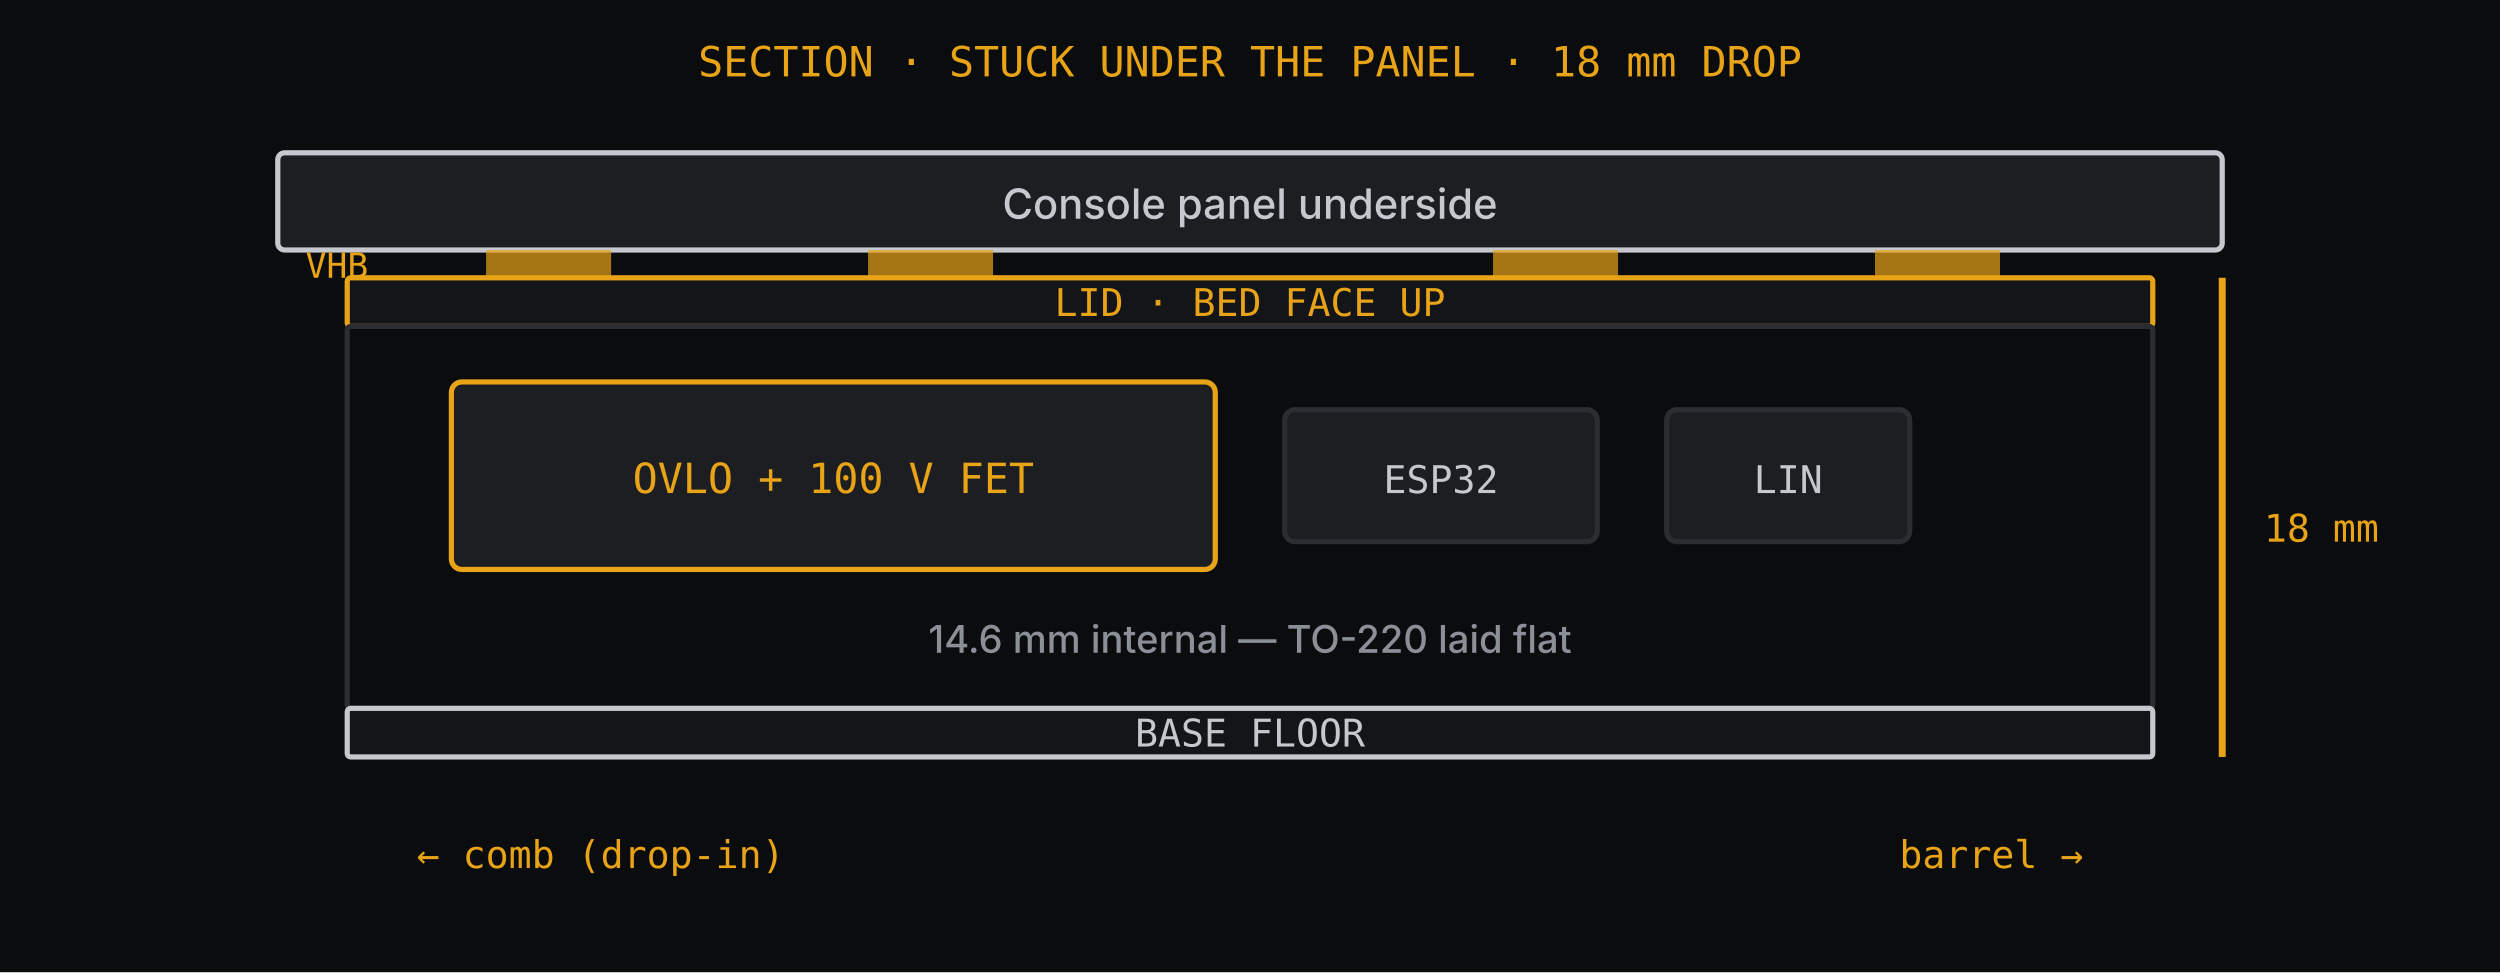
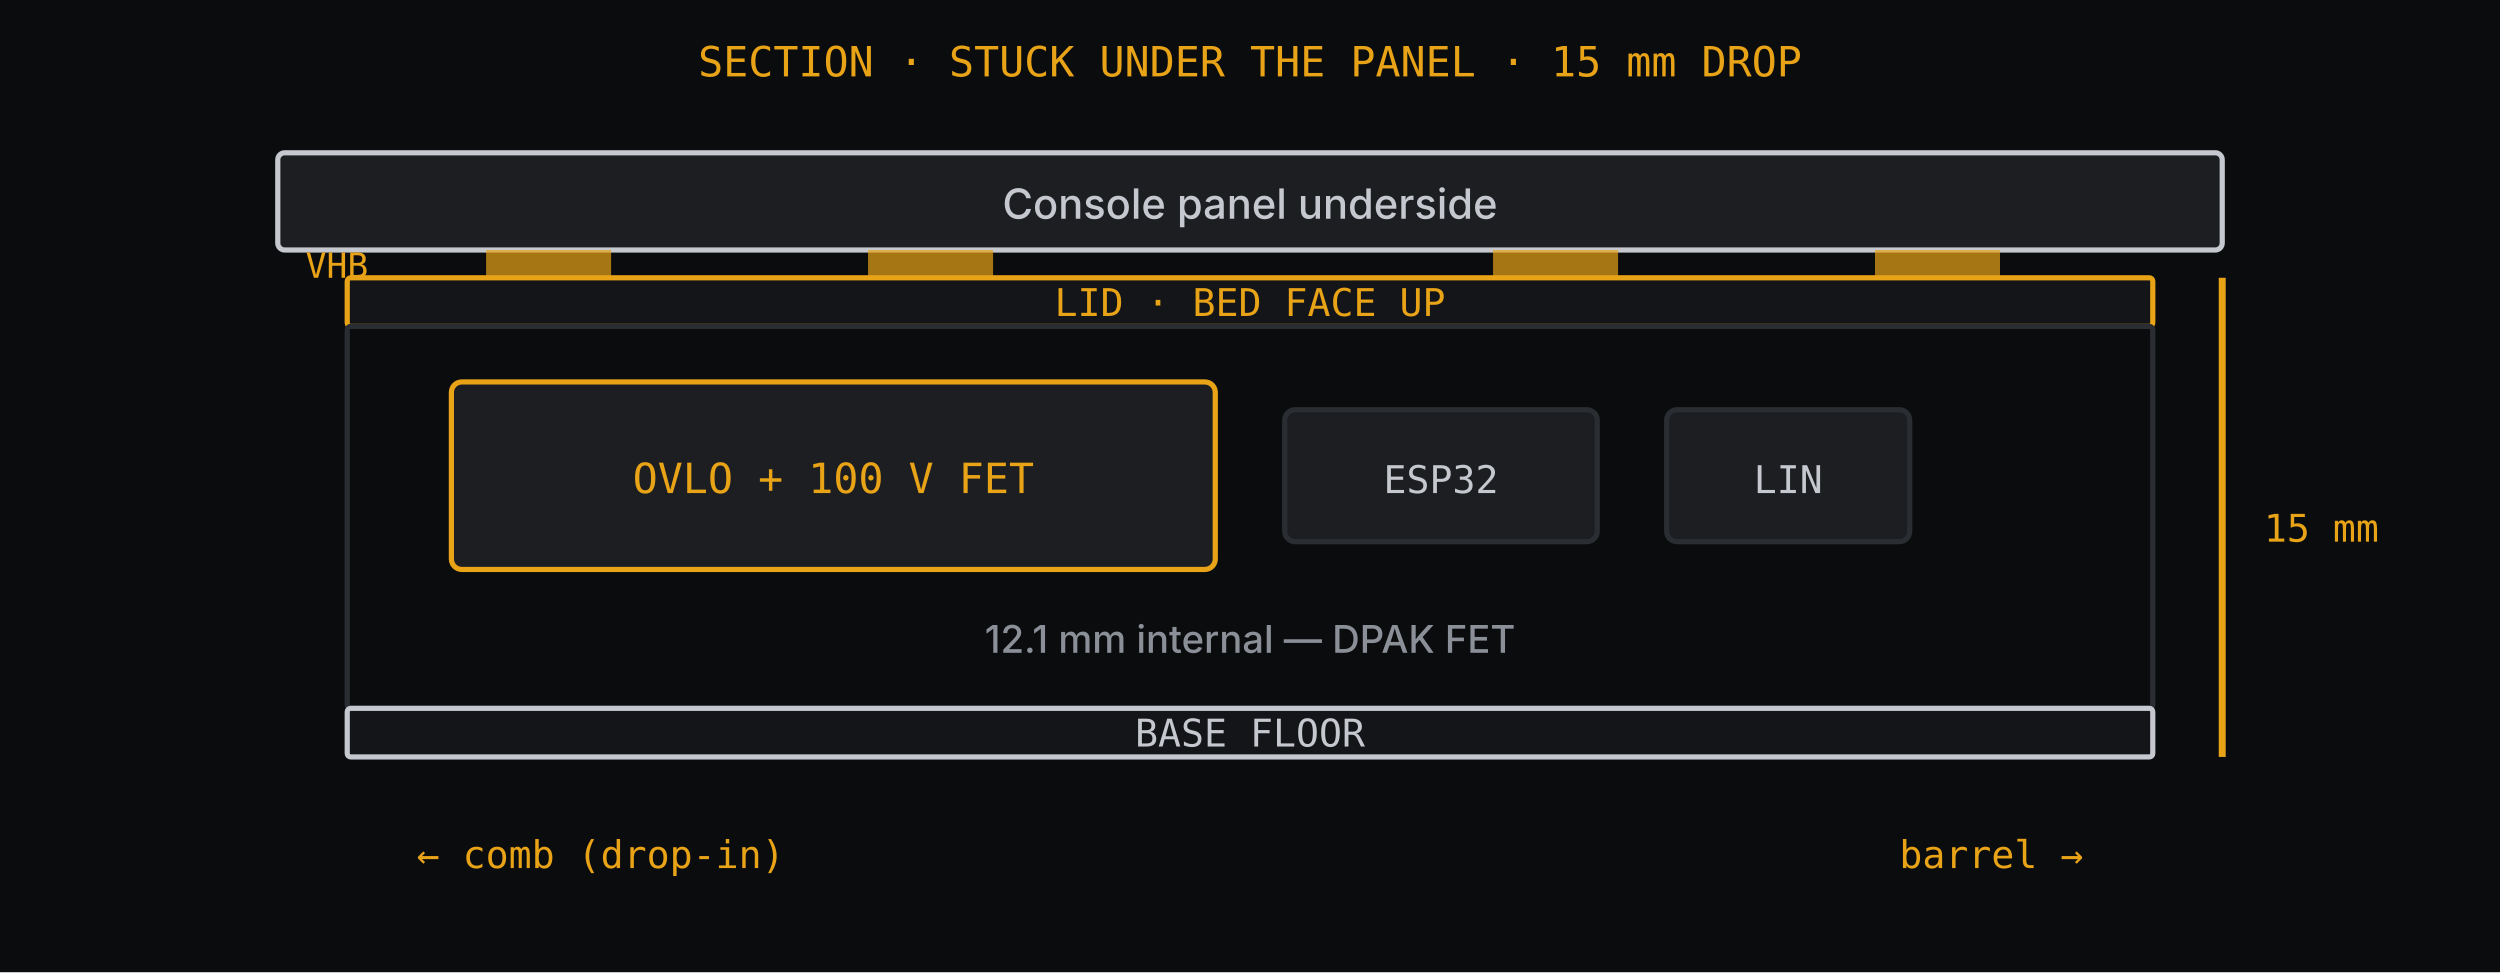
<svg xmlns="http://www.w3.org/2000/svg" width="720" height="280" viewBox="0 0 720 280" role="img" aria-label="Enclosure section">
  <rect width="720" height="280" fill="#0B0C0E" />
-   <text x="360" y="22" fill="#E8A317" font-size="12" font-family="ui-monospace, SFMono-Regular, Menlo, monospace" font-weight="500" text-anchor="middle">SECTION  ·  STUCK UNDER THE PANEL  ·  18 mm DROP</text>
+   <text x="360" y="22" fill="#E8A317" font-size="12" font-family="ui-monospace, SFMono-Regular, Menlo, monospace" font-weight="500" text-anchor="middle">SECTION  ·  STUCK UNDER THE PANEL  ·  15 mm DROP</text>
  <rect x="80" y="44" width="560" height="28" rx="2" fill="#1C1E22" stroke="#C5C8CE" stroke-width="1.5" />
  <text x="360" y="63" fill="#C5C8CE" font-size="12" font-family="ui-sans-serif, system-ui, -apple-system, sans-serif" font-weight="500" text-anchor="middle">Console panel underside</text>
  <rect x="140" y="72" width="36" height="8" fill="#E8A317" opacity="0.7" />
  <rect x="250" y="72" width="36" height="8" fill="#E8A317" opacity="0.7" />
  <rect x="430" y="72" width="36" height="8" fill="#E8A317" opacity="0.7" />
  <rect x="540" y="72" width="36" height="8" fill="#E8A317" opacity="0.7" />
  <text x="88" y="80" fill="#E8A317" font-size="10" font-family="ui-monospace, SFMono-Regular, Menlo, monospace" font-weight="500" text-anchor="start">VHB</text>
  <rect x="100" y="80" width="520" height="14" rx="1" fill="#141518" stroke="#E8A317" stroke-width="1.5" />
  <text x="360" y="91" fill="#E8A317" font-size="11" font-family="ui-monospace, SFMono-Regular, Menlo, monospace" font-weight="500" text-anchor="middle">LID  ·  BED FACE UP</text>
  <rect x="100" y="94" width="520" height="110" rx="1" fill="#0B0C0E" stroke="#2A2D32" stroke-width="1.5" />
  <rect x="130" y="110" width="220" height="54" rx="3" fill="#1C1E22" stroke="#E8A317" stroke-width="1.5" />
  <text x="240" y="142" fill="#E8A317" font-size="12" font-family="ui-monospace, SFMono-Regular, Menlo, monospace" font-weight="500" text-anchor="middle">OVLO + 100 V FET</text>
  <rect x="370" y="118" width="90" height="38" rx="3" fill="#1C1E22" stroke="#2A2D32" stroke-width="1.5" />
  <text x="415" y="142" fill="#C5C8CE" font-size="11" font-family="ui-monospace, SFMono-Regular, Menlo, monospace" font-weight="500" text-anchor="middle">ESP32</text>
  <rect x="480" y="118" width="70" height="38" rx="3" fill="#1C1E22" stroke="#2A2D32" stroke-width="1.5" />
  <text x="515" y="142" fill="#C5C8CE" font-size="11" font-family="ui-monospace, SFMono-Regular, Menlo, monospace" font-weight="500" text-anchor="middle">LIN</text>
-   <text x="360" y="188" fill="#8B9098" font-size="11" font-family="ui-sans-serif, system-ui, -apple-system, sans-serif" font-weight="500" text-anchor="middle">14.6 mm internal — TO-220 laid flat</text>
+   <text x="360" y="188" fill="#8B9098" font-size="11" font-family="ui-sans-serif, system-ui, -apple-system, sans-serif" font-weight="500" text-anchor="middle">12.1 mm internal — DPAK FET</text>
  <rect x="100" y="204" width="520" height="14" rx="1" fill="#141518" stroke="#C5C8CE" stroke-width="1.5" />
  <text x="360" y="215" fill="#C5C8CE" font-size="11" font-family="ui-monospace, SFMono-Regular, Menlo, monospace" font-weight="500" text-anchor="middle">BASE FLOOR</text>
  <line x1="640" y1="80" x2="640" y2="218" stroke="#E8A317" stroke-width="2" />
-   <text x="652" y="156" fill="#E8A317" font-size="11" font-family="ui-monospace, SFMono-Regular, Menlo, monospace" font-weight="500" text-anchor="start">18 mm</text>
+   <text x="652" y="156" fill="#E8A317" font-size="11" font-family="ui-monospace, SFMono-Regular, Menlo, monospace" font-weight="500" text-anchor="start">15 mm</text>
  <text x="120" y="250" fill="#E8A317" font-size="11" font-family="ui-monospace, SFMono-Regular, Menlo, monospace" font-weight="500" text-anchor="start">← comb (drop-in)</text>
  <text x="600" y="250" fill="#E8A317" font-size="11" font-family="ui-monospace, SFMono-Regular, Menlo, monospace" font-weight="500" text-anchor="end">barrel →</text>
</svg>
